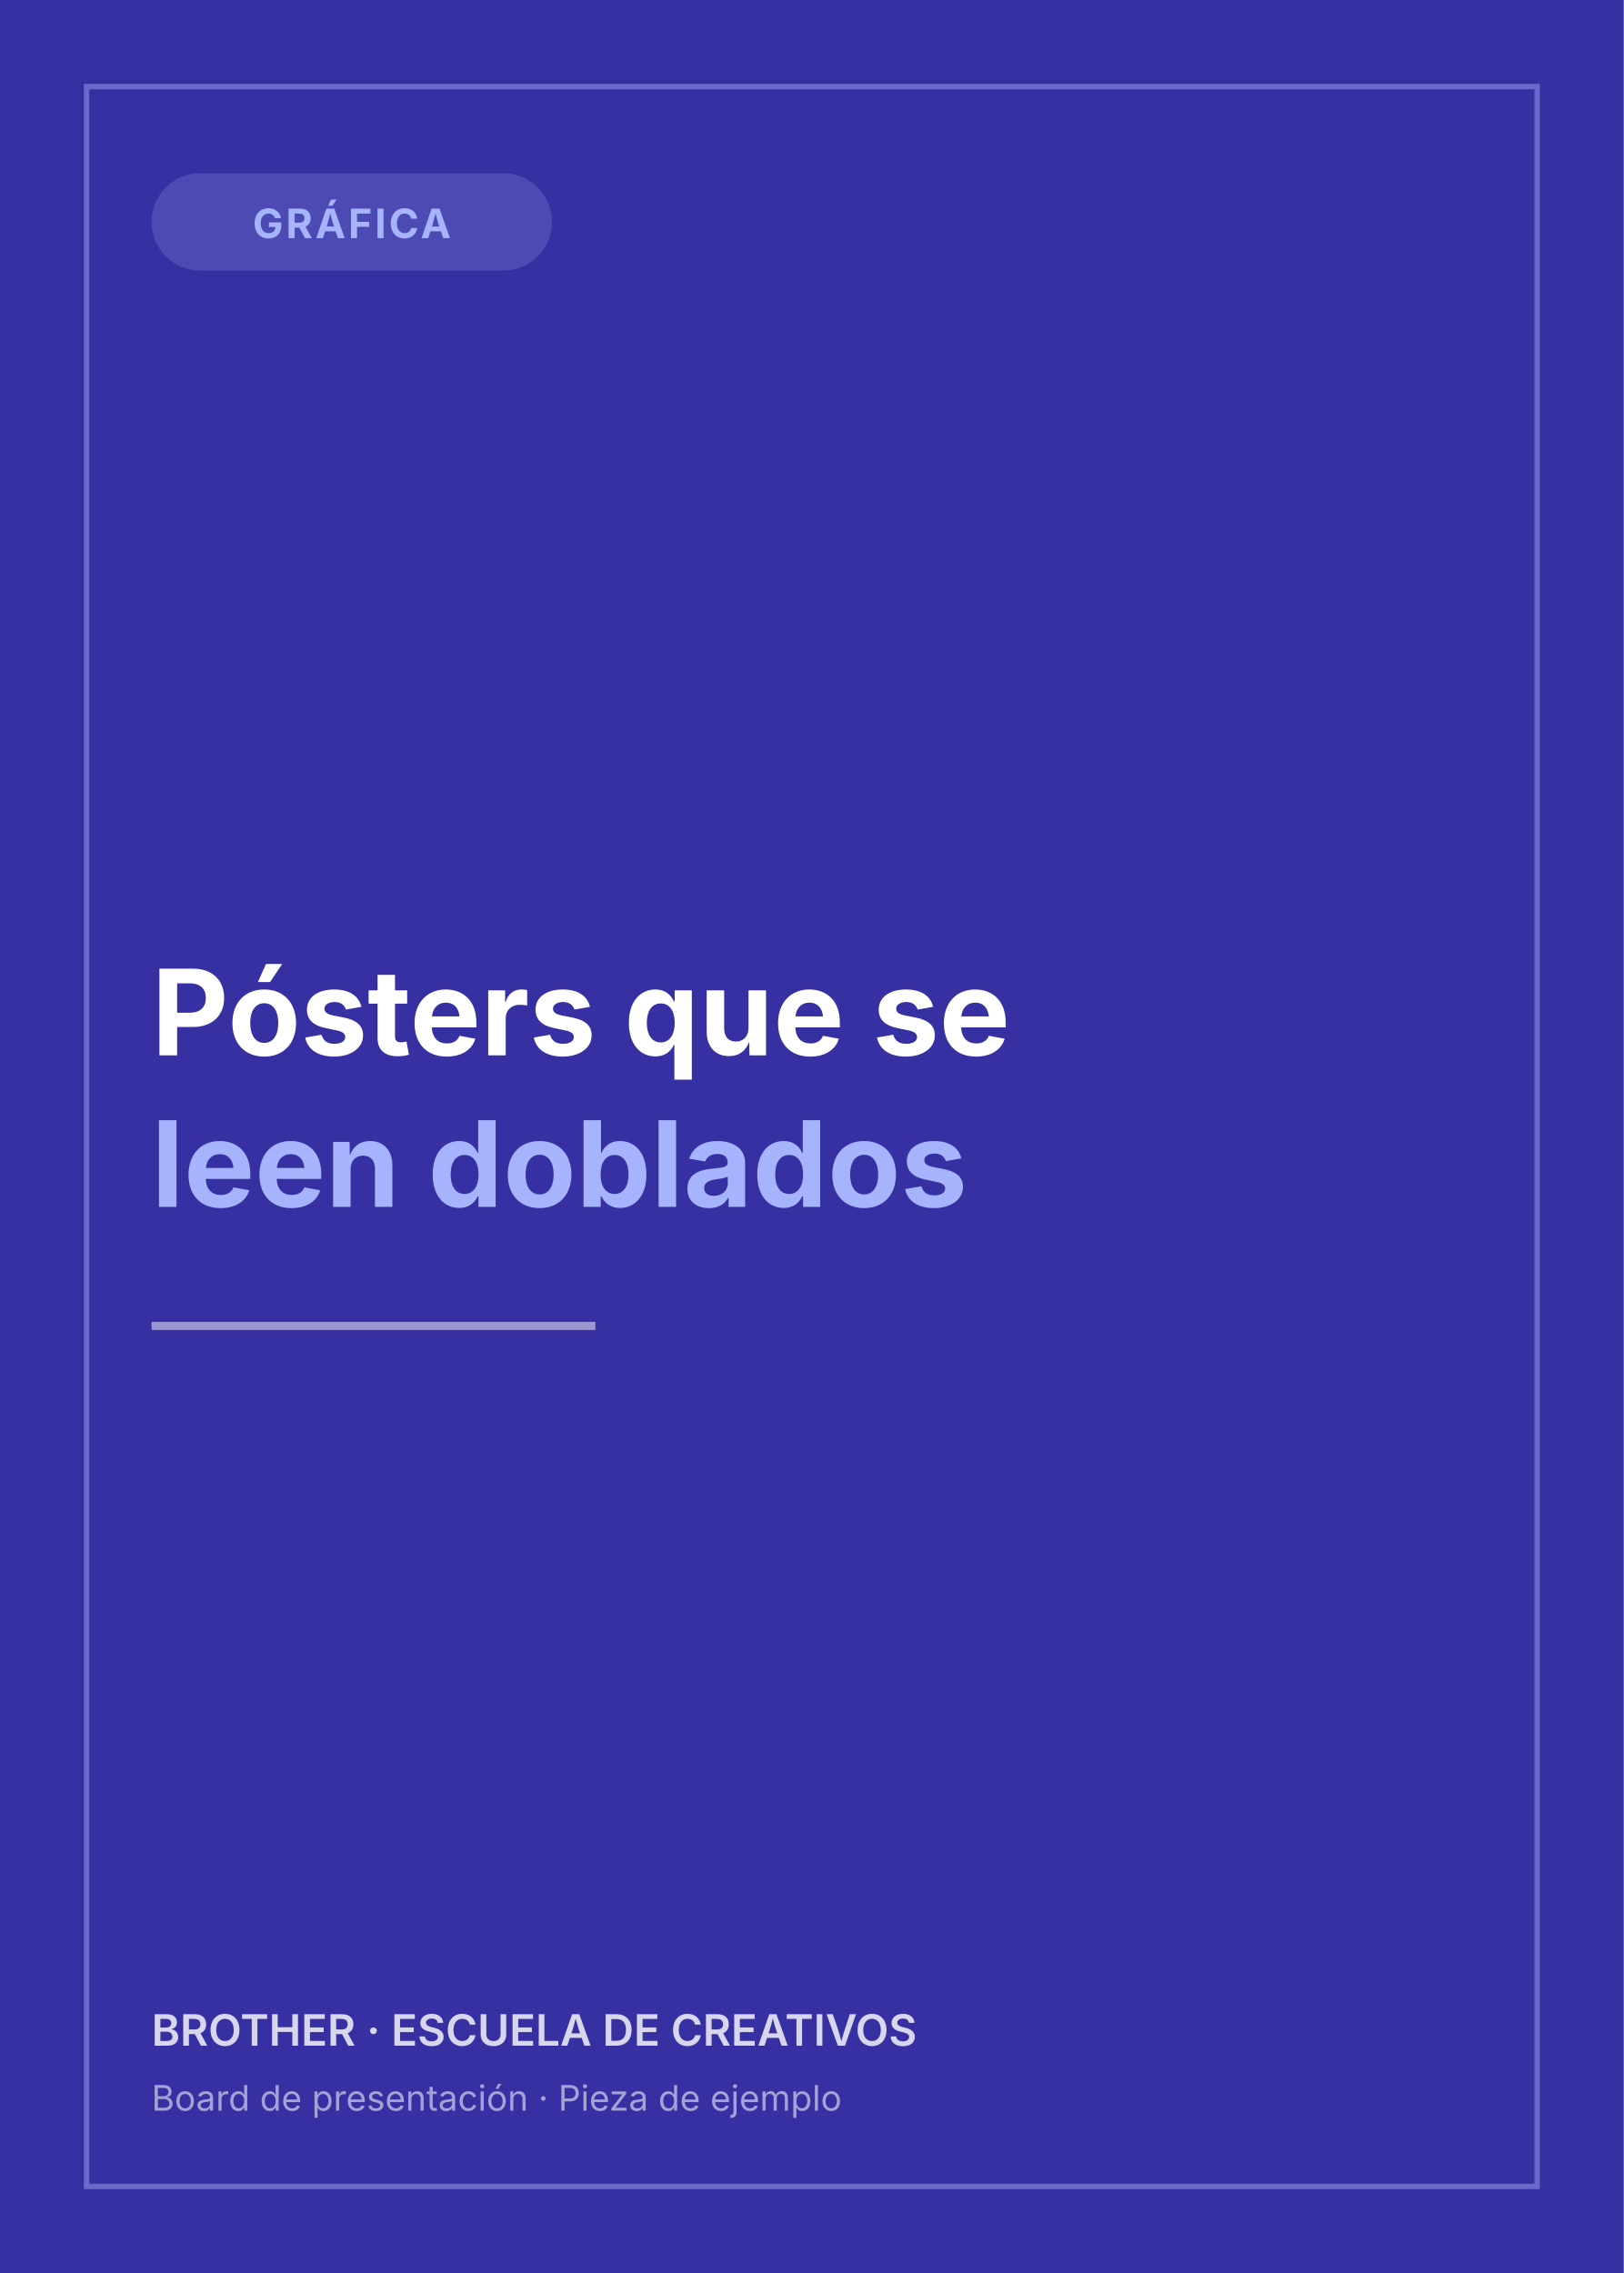
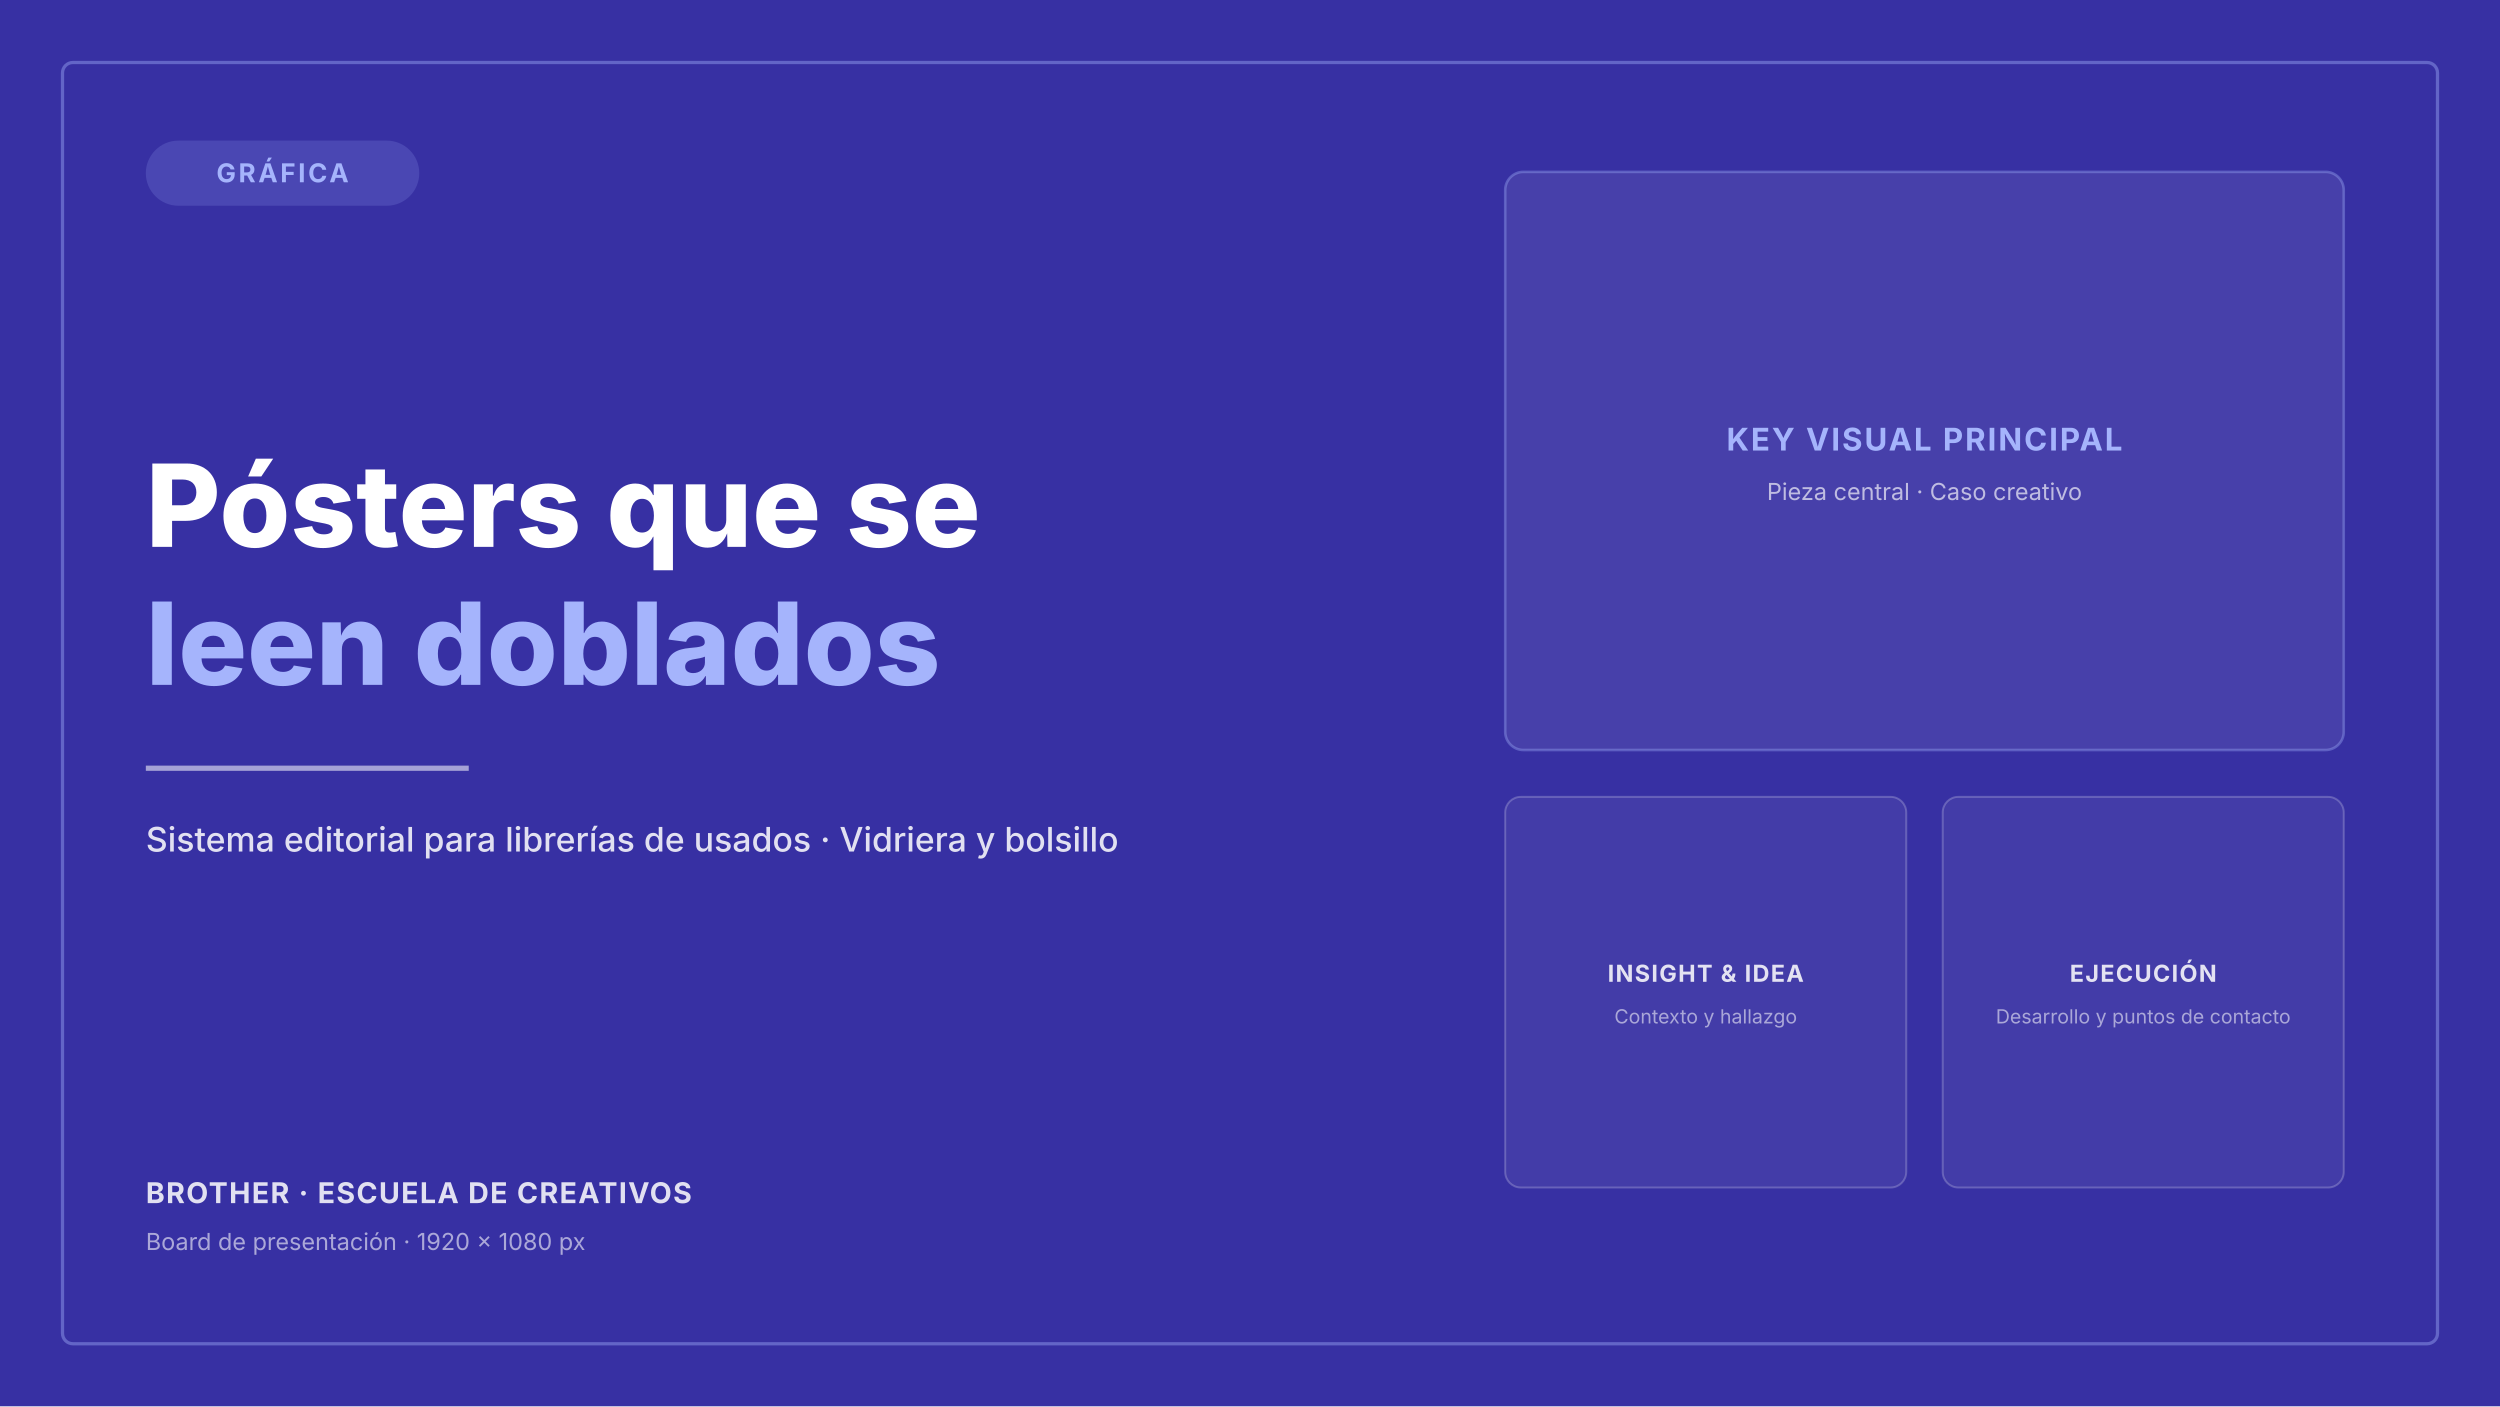
- <svg xmlns="http://www.w3.org/2000/svg" viewBox="0 0 600 840" width="600" height="840">
-   <rect width="600" height="840" fill="#3730a3" />
-   <rect x="32" y="32" width="536" height="776" fill="none" stroke="#a5b4fc" stroke-width="2" stroke-opacity="0.45" />
-   <rect x="56" y="64" width="148" height="36" rx="18" fill="#a5b4fc" fill-opacity="0.2" />
-   <text x="130" y="88" font-family="Inter, Arial, sans-serif" font-size="15" font-weight="700" fill="#a5b4fc" text-anchor="middle" letter-spacing="1">GRÁFICA</text>
-   <text x="56" y="390" font-family="Inter, Arial, sans-serif" font-size="44" font-weight="700" fill="#ffffff">Pósters que se</text>
-   <text x="56" y="446" font-family="Inter, Arial, sans-serif" font-size="44" font-weight="700" fill="#a5b4fc">leen doblados</text>
-   <line x1="56" y1="490" x2="220" y2="490" stroke="#ffffff" stroke-width="3" stroke-opacity="0.5" />
-   <text x="56" y="756" font-family="Inter, Arial, sans-serif" font-size="16" font-weight="600" fill="#ffffff" fill-opacity="0.8">BROTHER · ESCUELA DE CREATIVOS</text>
-   <text x="56" y="780" font-family="Inter, Arial, sans-serif" font-size="13" fill="#ffffff" fill-opacity="0.55">Board de presentación · Pieza de ejemplo</text>
+ <svg xmlns="http://www.w3.org/2000/svg" viewBox="0 0 1920 1080" width="1920" height="1080">
+   <rect width="1920" height="1080" fill="#3730a3" />
+   <rect x="48" y="48" width="1824" height="984" rx="8" fill="none" stroke="#a5b4fc" stroke-width="2.5" stroke-opacity="0.4" />
+   <rect x="112" y="108" width="210" height="50" rx="25" fill="#a5b4fc" fill-opacity="0.18" />
+   <text x="217" y="140" font-family="Inter, Arial, sans-serif" font-size="20" font-weight="700" fill="#a5b4fc" text-anchor="middle" letter-spacing="2">GRÁFICA</text>
+   <text x="112" y="420" font-family="Inter, Arial, sans-serif" font-size="88" font-weight="800" fill="#ffffff">Pósters que se</text>
+   <text x="112" y="526" font-family="Inter, Arial, sans-serif" font-size="88" font-weight="800" fill="#a5b4fc">leen doblados</text>
+   <line x1="112" y1="590" x2="360" y2="590" stroke="#ffffff" stroke-width="4" stroke-opacity="0.55" />
+   <text x="112" y="654" font-family="Inter, Arial, sans-serif" font-size="26" font-weight="500" fill="#ffffff" fill-opacity="0.85">Sistema editorial para librerías de usados · Vidriera y bolsillo</text>
+   <rect x="1156" y="132" width="644" height="444" rx="14" fill="#ffffff" fill-opacity="0.08" stroke="#a5b4fc" stroke-opacity="0.35" stroke-width="2" />
+   <text x="1478" y="346" font-family="Inter, Arial, sans-serif" font-size="24" font-weight="700" fill="#a5b4fc" text-anchor="middle" letter-spacing="1.5">KEY VISUAL PRINCIPAL</text>
+   <text x="1478" y="384" font-family="Inter, Arial, sans-serif" font-size="18" fill="#ffffff" fill-opacity="0.65" text-anchor="middle">Pieza central · Caso creativo</text>
+   <rect x="1156" y="612" width="308" height="300" rx="12" fill="#ffffff" fill-opacity="0.06" stroke="#ffffff" stroke-opacity="0.22" stroke-width="1.5" />
+   <text x="1310" y="754" font-family="Inter, Arial, sans-serif" font-size="18" font-weight="700" fill="#ffffff" fill-opacity="0.85" text-anchor="middle" letter-spacing="1">INSIGHT &amp; IDEA</text>
+   <text x="1310" y="786" font-family="Inter, Arial, sans-serif" font-size="15" fill="#ffffff" fill-opacity="0.55" text-anchor="middle">Contexto y hallazgo</text>
+   <rect x="1492" y="612" width="308" height="300" rx="12" fill="#ffffff" fill-opacity="0.06" stroke="#ffffff" stroke-opacity="0.22" stroke-width="1.5" />
+   <text x="1646" y="754" font-family="Inter, Arial, sans-serif" font-size="18" font-weight="700" fill="#ffffff" fill-opacity="0.85" text-anchor="middle" letter-spacing="1">EJECUCIÓN</text>
+   <text x="1646" y="786" font-family="Inter, Arial, sans-serif" font-size="15" fill="#ffffff" fill-opacity="0.55" text-anchor="middle">Desarrollo y puntos de contacto</text>
+   <text x="112" y="924" font-family="Inter, Arial, sans-serif" font-size="22" font-weight="700" fill="#ffffff" fill-opacity="0.85" letter-spacing="1">BROTHER · ESCUELA DE CREATIVOS</text>
+   <text x="112" y="960" font-family="Inter, Arial, sans-serif" font-size="18" fill="#ffffff" fill-opacity="0.58">Board de presentación · 1920 × 1080 px</text>
</svg>
